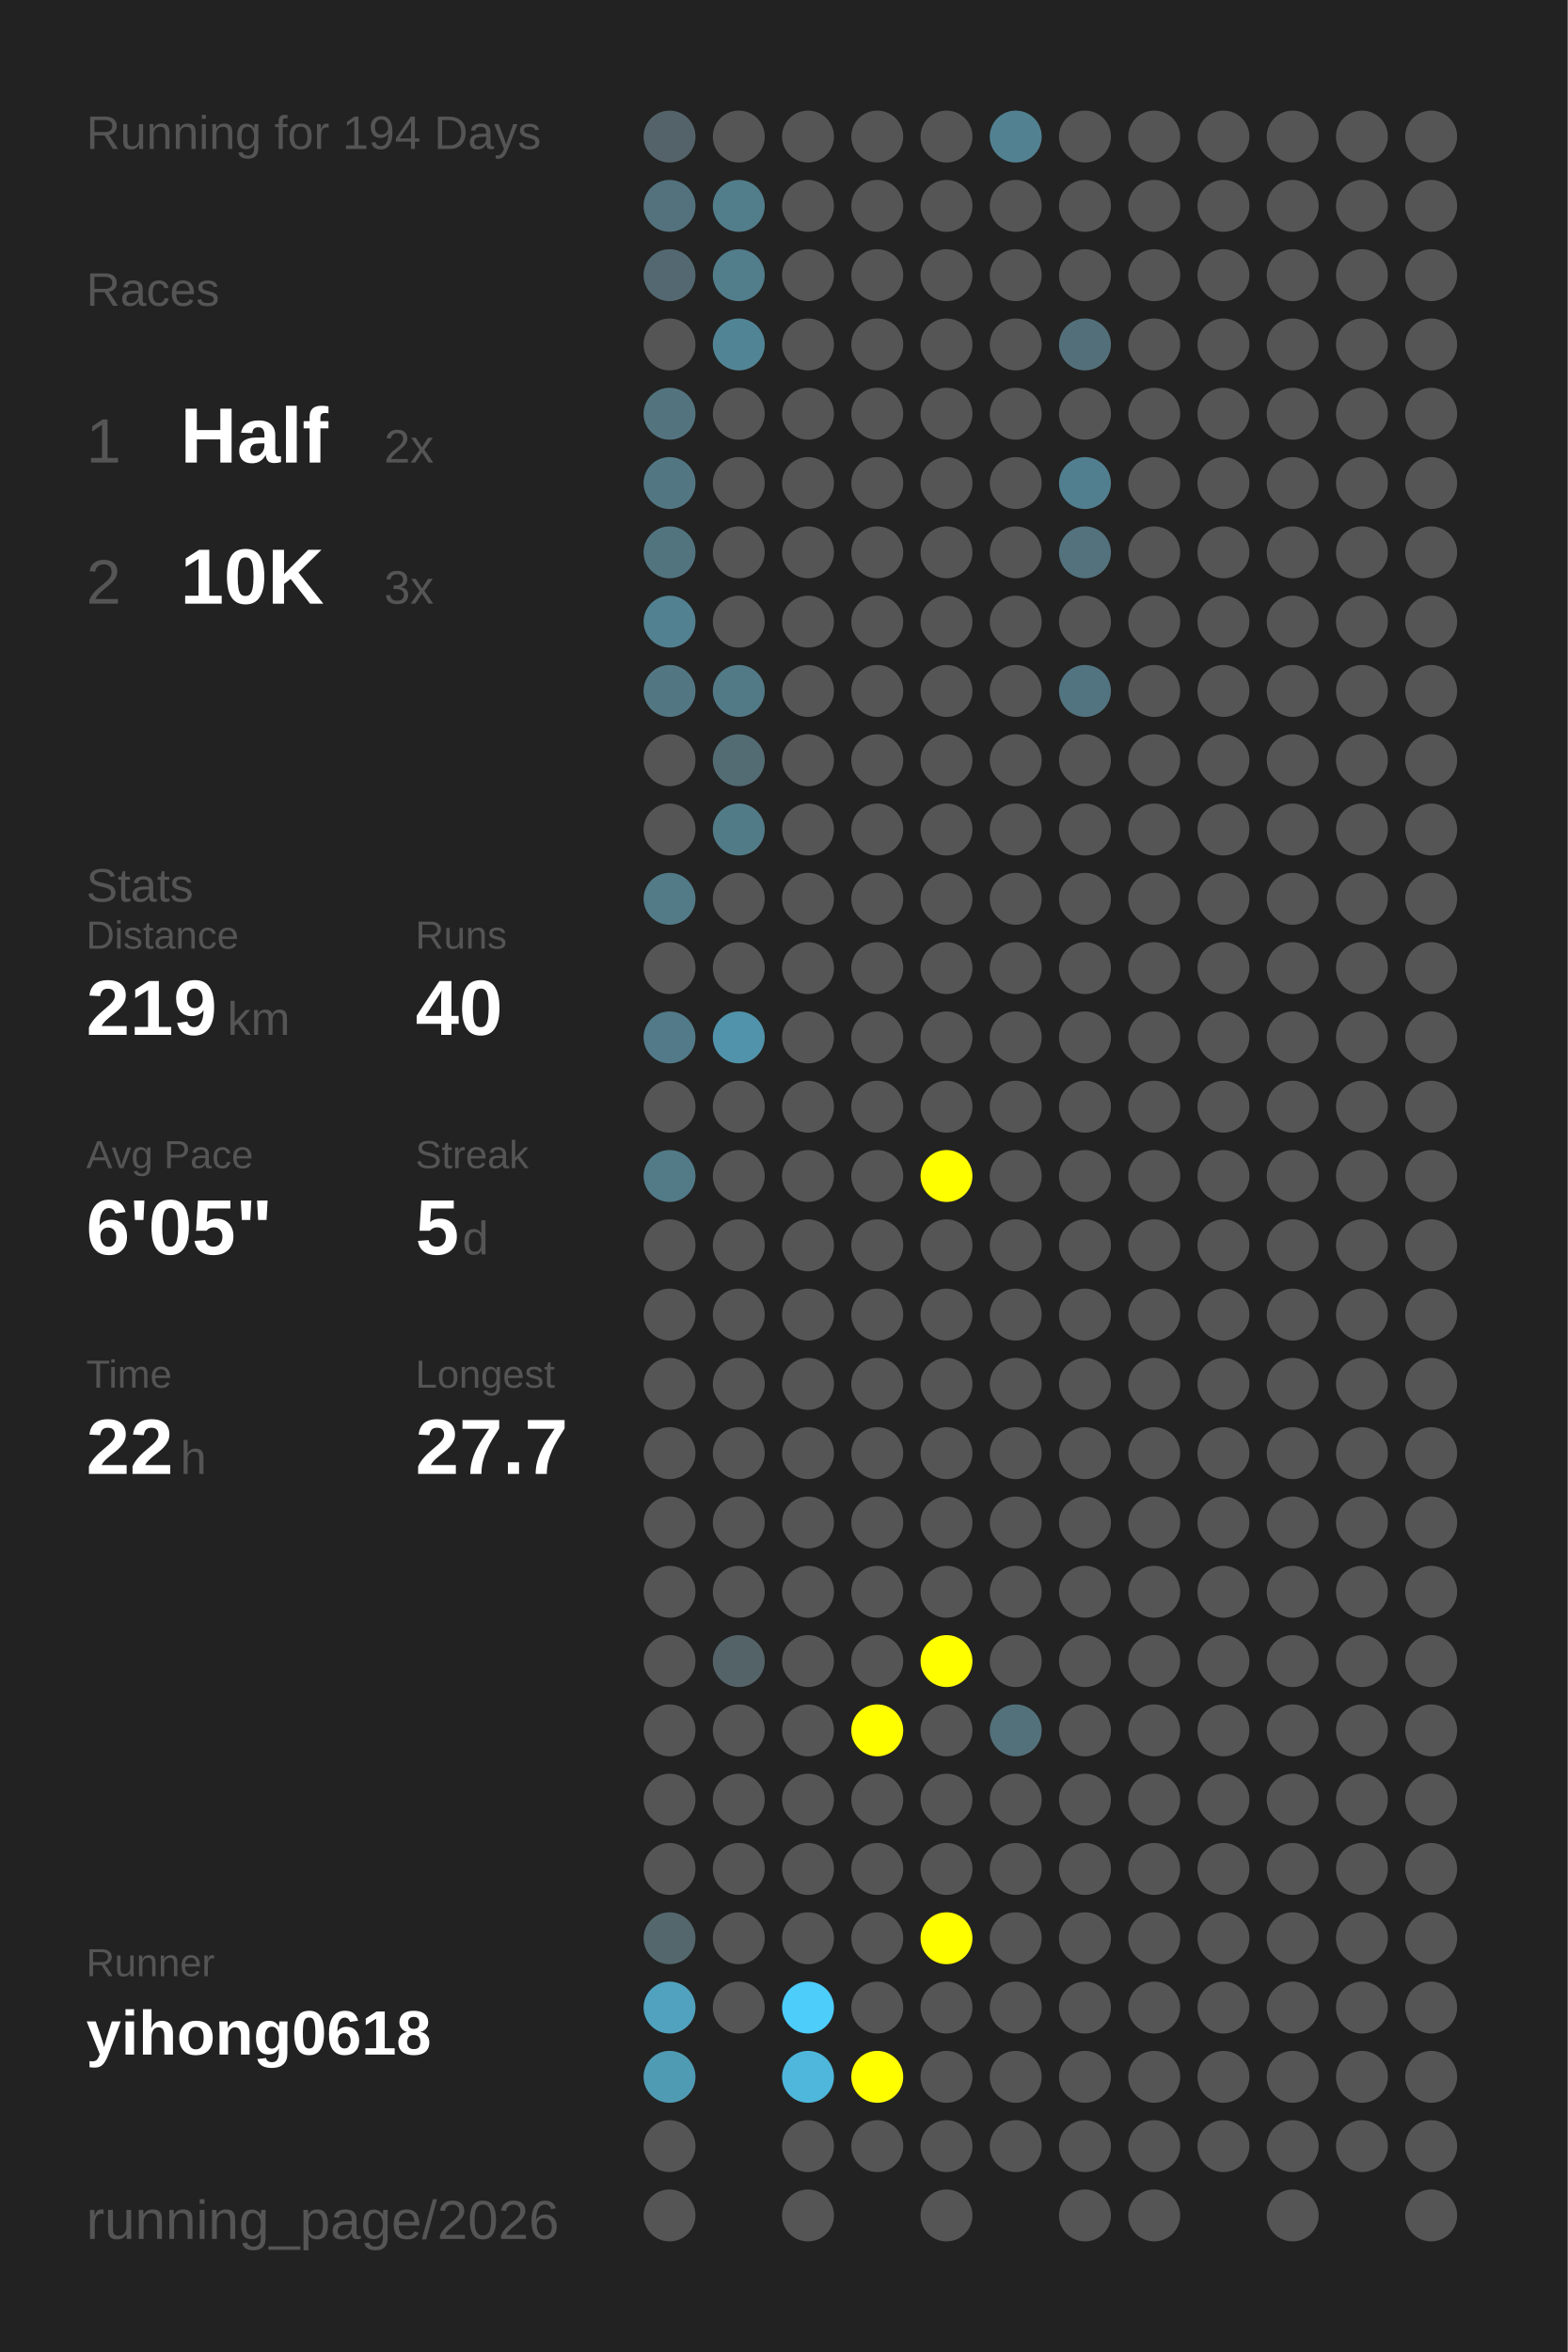
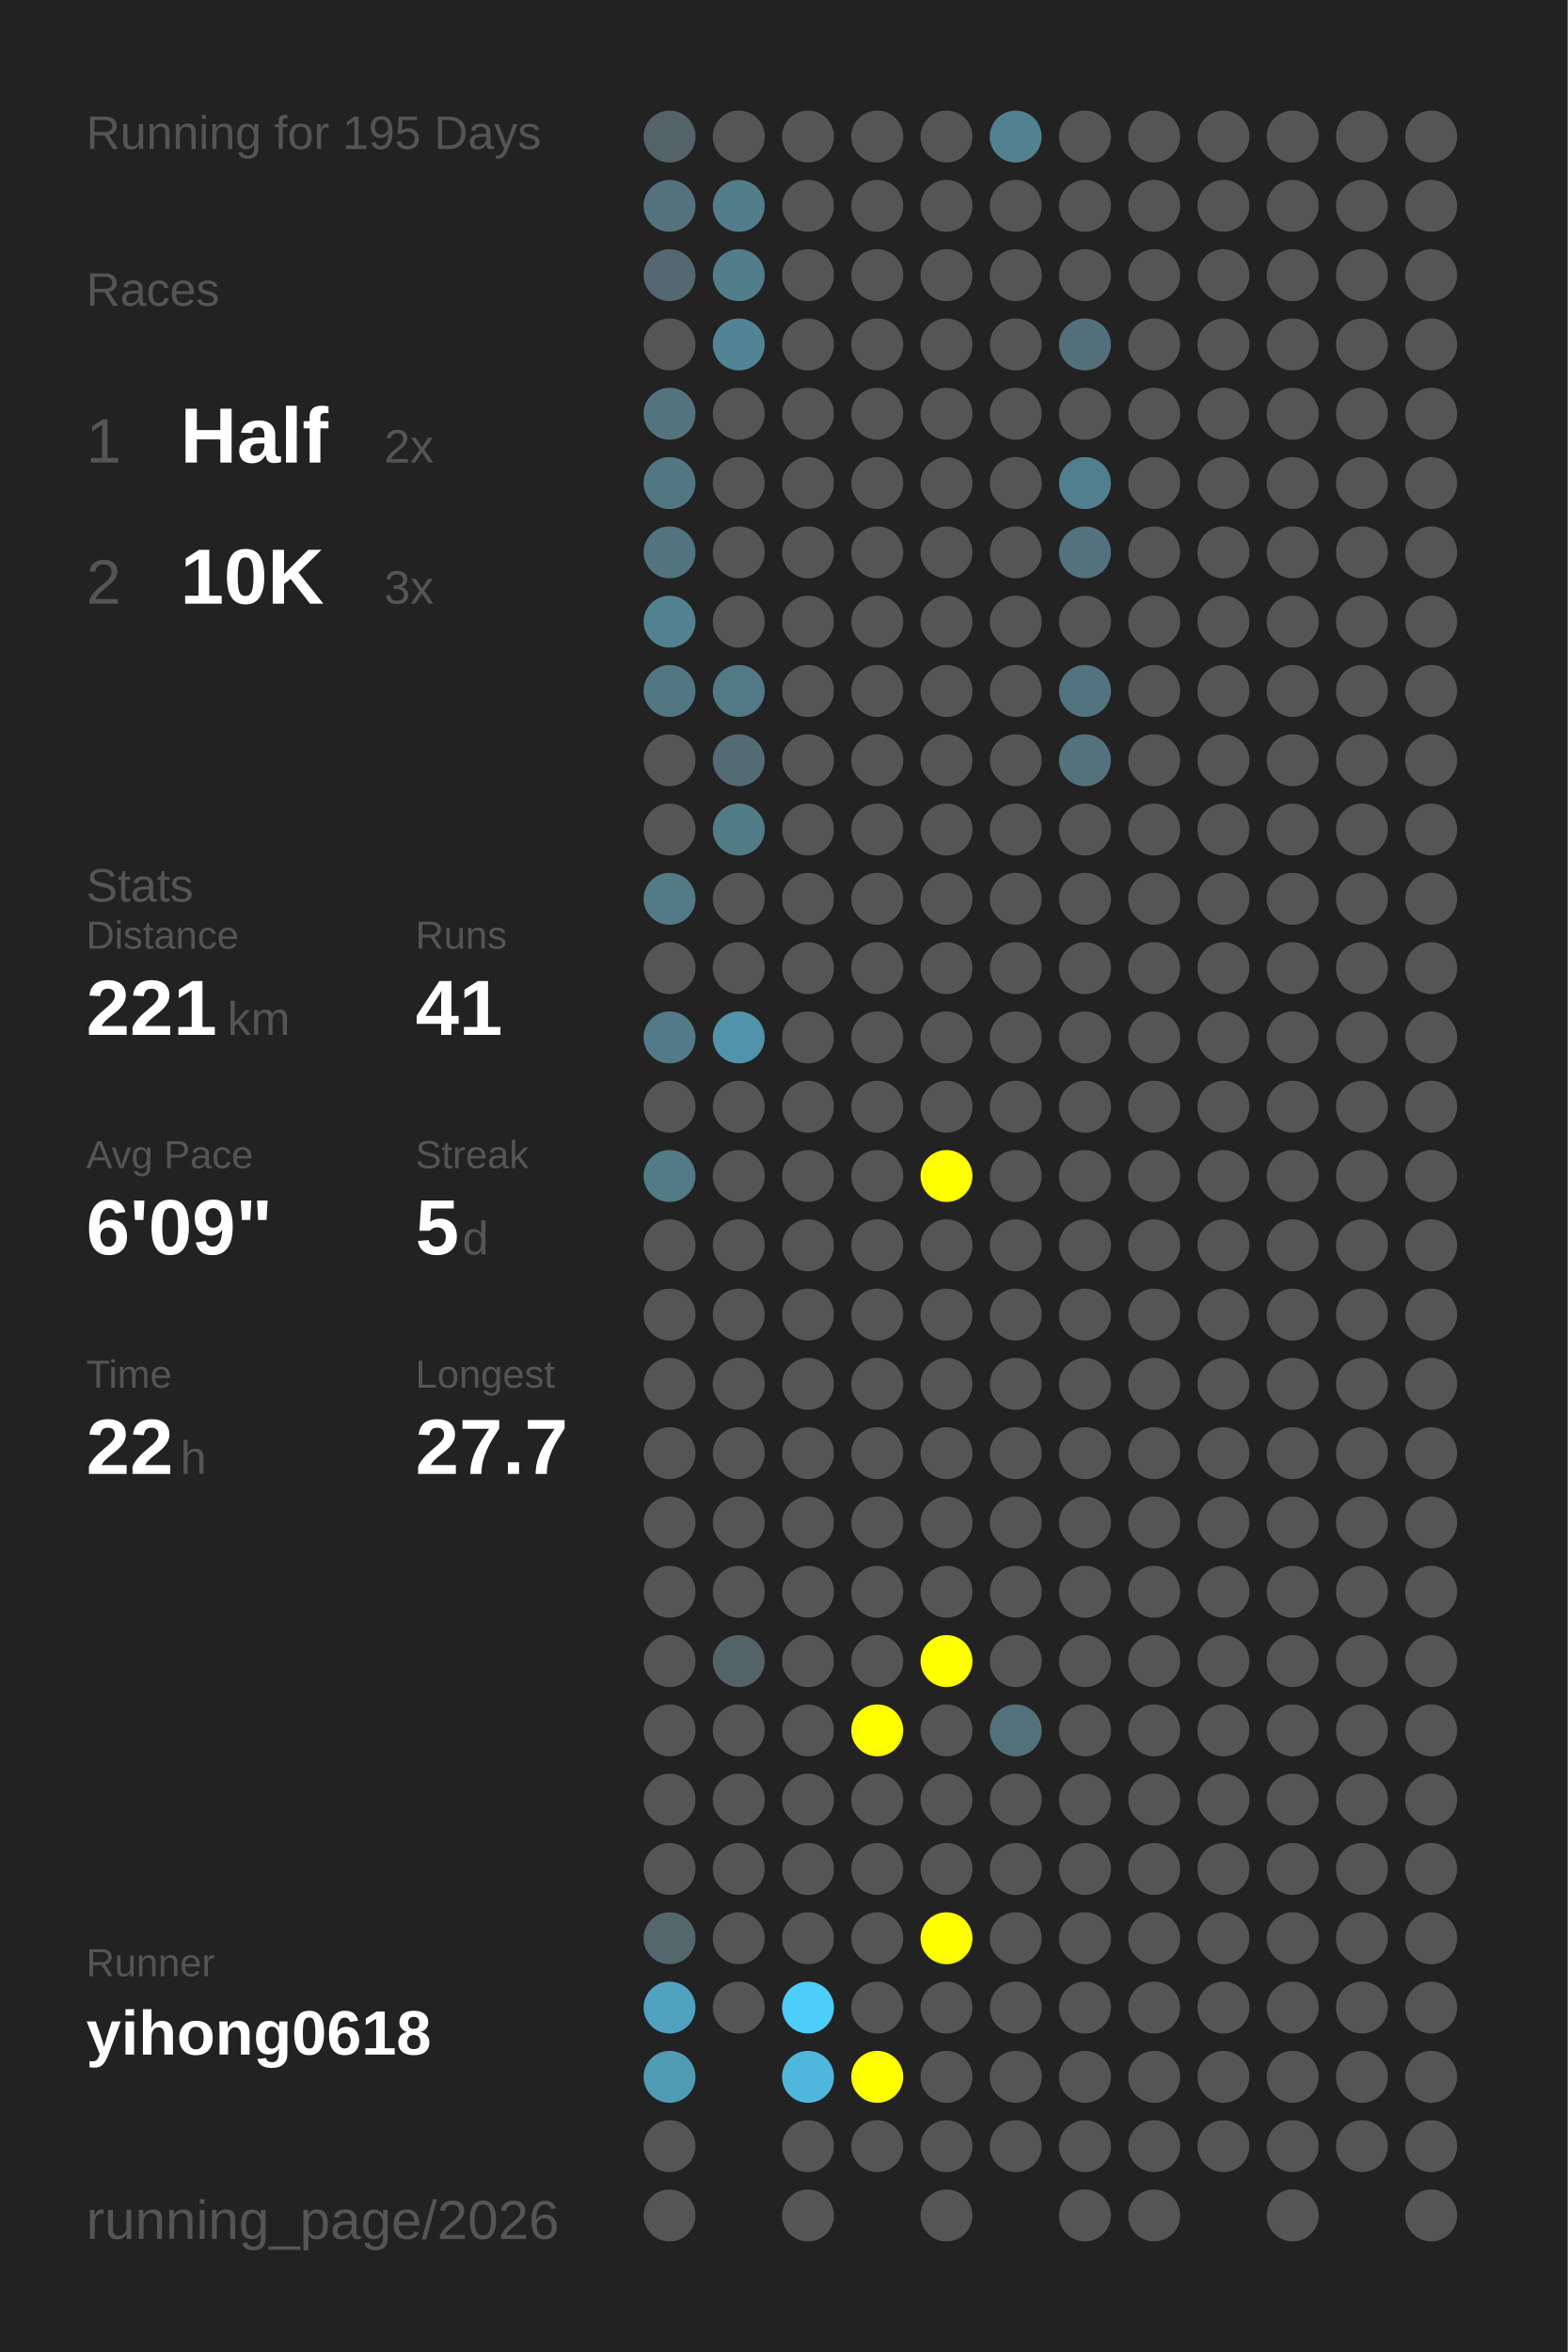
<svg xmlns="http://www.w3.org/2000/svg" baseProfile="full" height="300mm" version="1.1" viewBox="0,0,200,300" width="200mm">
  <defs />
  <rect fill="#222222" height="300" width="200" x="0" y="0" />
-   <text fill="#555555" style="font-size:6px; font-family:Arial;" x="11" y="19">Running for 194 Days</text>
+   <text fill="#555555" style="font-size:6px; font-family:Arial;" x="11" y="19">Running for 195 Days</text>
  <text fill="#555555" style="font-size:6px; font-family:Arial;" x="11" y="39">Races</text>
  <text fill="#555555" style="font-size:8px; font-family:Arial;" x="11" y="59">1</text>
  <text fill="#FFFFFF" style="font-size:10px; font-family:Arial; font-weight:bold;" x="23" y="59">Half</text>
  <text fill="#555555" style="font-size:6px; font-family:Arial;" x="49" y="59">2x</text>
  <text fill="#555555" style="font-size:8px; font-family:Arial;" x="11" y="77">2</text>
  <text fill="#FFFFFF" style="font-size:10px; font-family:Arial; font-weight:bold;" x="23" y="77">10K</text>
  <text fill="#555555" style="font-size:6px; font-family:Arial;" x="49" y="77">3x</text>
  <text fill="#555555" style="font-size:6px; font-family:Arial;" x="11" y="115">Stats</text>
  <text fill="#555555" style="font-size:5px; font-family:Arial;" x="11" y="121">Distance</text>
-   <text fill="#FFFFFF" style="font-size:10px; font-family:Arial; font-weight:bold;" x="11" y="132">219</text>
+   <text fill="#FFFFFF" style="font-size:10px; font-family:Arial; font-weight:bold;" x="11" y="132">221</text>
  <text fill="#555555" style="font-size:6px; font-family:Arial;" x="29" y="132">km</text>
  <text fill="#555555" style="font-size:5px; font-family:Arial;" x="53" y="121">Runs</text>
-   <text fill="#FFFFFF" style="font-size:10px; font-family:Arial; font-weight:bold;" x="53" y="132">40</text>
+   <text fill="#FFFFFF" style="font-size:10px; font-family:Arial; font-weight:bold;" x="53" y="132">41</text>
  <text fill="#555555" style="font-size:5px; font-family:Arial;" x="11" y="149">Avg Pace</text>
-   <text fill="#FFFFFF" style="font-size:10px; font-family:Arial; font-weight:bold;" x="11" y="160">6'05"</text>
+   <text fill="#FFFFFF" style="font-size:10px; font-family:Arial; font-weight:bold;" x="11" y="160">6'09"</text>
  <text fill="#555555" style="font-size:5px; font-family:Arial;" x="53" y="149">Streak</text>
  <text fill="#FFFFFF" style="font-size:10px; font-family:Arial; font-weight:bold;" x="53" y="160">5</text>
  <text fill="#555555" style="font-size:6px; font-family:Arial;" x="59" y="160">d</text>
  <text fill="#555555" style="font-size:5px; font-family:Arial;" x="11" y="177">Time</text>
  <text fill="#FFFFFF" style="font-size:10px; font-family:Arial; font-weight:bold;" x="11" y="188">22</text>
  <text fill="#555555" style="font-size:6px; font-family:Arial;" x="23" y="188">h</text>
  <text fill="#555555" style="font-size:5px; font-family:Arial;" x="53" y="177">Longest</text>
  <text fill="#FFFFFF" style="font-size:10px; font-family:Arial; font-weight:bold;" x="53" y="188">27.7</text>
  <text fill="#555555" style="font-size:5px; font-family:Arial;" x="11" y="252.065">Runner</text>
  <text fill="#FFFFFF" style="font-size:8px; font-family:Arial; font-weight:bold;" x="11" y="262.065">yihong0618</text>
  <text fill="#555555" style="font-size:7px; font-family:Arial;" x="11" y="285.581">running_page/2026</text>
  <circle cx="85.417" cy="17.419" fill="#546369" r="3.312" />
  <circle cx="85.417" cy="26.258" fill="#53727d" r="3.312" />
  <circle cx="85.417" cy="35.097" fill="#536870" r="3.312" />
  <circle cx="85.417" cy="43.935" fill="#555555" r="3.312" />
  <circle cx="85.417" cy="52.774" fill="#53747f" r="3.312" />
  <circle cx="85.417" cy="61.613" fill="#527783" r="3.312" />
  <circle cx="85.417" cy="70.452" fill="#52747f" r="3.312" />
  <circle cx="85.417" cy="79.29" fill="#528191" r="3.312" />
  <circle cx="85.417" cy="88.129" fill="#527783" r="3.312" />
  <circle cx="85.417" cy="96.968" fill="#555555" r="3.312" />
  <circle cx="85.417" cy="105.806" fill="#555555" r="3.312" />
  <circle cx="85.417" cy="114.645" fill="#527a87" r="3.312" />
  <circle cx="85.417" cy="123.484" fill="#555555" r="3.312" />
  <circle cx="85.417" cy="132.323" fill="#527a88" r="3.312" />
  <circle cx="85.417" cy="141.161" fill="#555555" r="3.312" />
  <circle cx="85.417" cy="150" fill="#527a87" r="3.312" />
  <circle cx="85.417" cy="158.839" fill="#555555" r="3.312" />
  <circle cx="85.417" cy="167.677" fill="#555555" r="3.312" />
  <circle cx="85.417" cy="176.516" fill="#555555" r="3.312" />
  <circle cx="85.417" cy="185.355" fill="#555555" r="3.312" />
  <circle cx="85.417" cy="194.194" fill="#555555" r="3.312" />
  <circle cx="85.417" cy="203.032" fill="#555555" r="3.312" />
  <circle cx="85.417" cy="211.871" fill="#555555" r="3.312" />
  <circle cx="85.417" cy="220.71" fill="#555555" r="3.312" />
  <circle cx="85.417" cy="229.548" fill="#555555" r="3.312" />
  <circle cx="85.417" cy="238.387" fill="#555555" r="3.312" />
  <circle cx="85.417" cy="247.226" fill="#53676d" r="3.312" />
  <circle cx="85.417" cy="256.065" fill="#50a2be" r="3.312" />
  <circle cx="85.417" cy="264.903" fill="#509bb4" r="3.312" />
  <circle cx="85.417" cy="273.742" fill="#555555" r="3.312" />
  <circle cx="85.417" cy="282.581" fill="#555555" r="3.312" />
  <circle cx="94.25" cy="17.419" fill="#555555" r="3.312" />
  <circle cx="94.25" cy="26.258" fill="#527d8b" r="3.312" />
  <circle cx="94.25" cy="35.097" fill="#527d8b" r="3.312" />
  <circle cx="94.25" cy="43.935" fill="#518596" r="3.312" />
  <circle cx="94.25" cy="52.774" fill="#555555" r="3.312" />
  <circle cx="94.25" cy="61.613" fill="#555555" r="3.312" />
  <circle cx="94.25" cy="70.452" fill="#555555" r="3.312" />
  <circle cx="94.25" cy="79.29" fill="#555555" r="3.312" />
  <circle cx="94.25" cy="88.129" fill="#527986" r="3.312" />
  <circle cx="94.25" cy="96.968" fill="#536b73" r="3.312" />
  <circle cx="94.25" cy="105.806" fill="#527b88" r="3.312" />
  <circle cx="94.25" cy="114.645" fill="#555555" r="3.312" />
  <circle cx="94.25" cy="123.484" fill="#555555" r="3.312" />
  <circle cx="94.25" cy="132.323" fill="#5093aa" r="3.312" />
  <circle cx="94.25" cy="141.161" fill="#555555" r="3.312" />
  <circle cx="94.25" cy="150" fill="#555555" r="3.312" />
  <circle cx="94.25" cy="158.839" fill="#555555" r="3.312" />
  <circle cx="94.25" cy="167.677" fill="#555555" r="3.312" />
  <circle cx="94.25" cy="176.516" fill="#555555" r="3.312" />
  <circle cx="94.25" cy="185.355" fill="#555555" r="3.312" />
  <circle cx="94.25" cy="194.194" fill="#555555" r="3.312" />
  <circle cx="94.25" cy="203.032" fill="#555555" r="3.312" />
  <circle cx="94.25" cy="211.871" fill="#546368" r="3.312" />
  <circle cx="94.25" cy="220.71" fill="#555555" r="3.312" />
  <circle cx="94.25" cy="229.548" fill="#555555" r="3.312" />
  <circle cx="94.25" cy="238.387" fill="#555555" r="3.312" />
  <circle cx="94.25" cy="247.226" fill="#555555" r="3.312" />
  <circle cx="94.25" cy="256.065" fill="#555555" r="3.312" />
  <circle cx="103.083" cy="17.419" fill="#555555" r="3.312" />
  <circle cx="103.083" cy="26.258" fill="#555555" r="3.312" />
  <circle cx="103.083" cy="35.097" fill="#555555" r="3.312" />
  <circle cx="103.083" cy="43.935" fill="#555555" r="3.312" />
  <circle cx="103.083" cy="52.774" fill="#555555" r="3.312" />
  <circle cx="103.083" cy="61.613" fill="#555555" r="3.312" />
  <circle cx="103.083" cy="70.452" fill="#555555" r="3.312" />
  <circle cx="103.083" cy="79.29" fill="#555555" r="3.312" />
  <circle cx="103.083" cy="88.129" fill="#555555" r="3.312" />
  <circle cx="103.083" cy="96.968" fill="#555555" r="3.312" />
  <circle cx="103.083" cy="105.806" fill="#555555" r="3.312" />
  <circle cx="103.083" cy="114.645" fill="#555555" r="3.312" />
  <circle cx="103.083" cy="123.484" fill="#555555" r="3.312" />
  <circle cx="103.083" cy="132.323" fill="#555555" r="3.312" />
  <circle cx="103.083" cy="141.161" fill="#555555" r="3.312" />
  <circle cx="103.083" cy="150" fill="#555555" r="3.312" />
  <circle cx="103.083" cy="158.839" fill="#555555" r="3.312" />
  <circle cx="103.083" cy="167.677" fill="#555555" r="3.312" />
  <circle cx="103.083" cy="176.516" fill="#555555" r="3.312" />
  <circle cx="103.083" cy="185.355" fill="#555555" r="3.312" />
  <circle cx="103.083" cy="194.194" fill="#555555" r="3.312" />
  <circle cx="103.083" cy="203.032" fill="#555555" r="3.312" />
  <circle cx="103.083" cy="211.871" fill="#555555" r="3.312" />
  <circle cx="103.083" cy="220.71" fill="#555555" r="3.312" />
  <circle cx="103.083" cy="229.548" fill="#555555" r="3.312" />
  <circle cx="103.083" cy="238.387" fill="#555555" r="3.312" />
  <circle cx="103.083" cy="247.226" fill="#555555" r="3.312" />
  <circle cx="103.083" cy="256.065" fill="#4dcdf9" r="3.312" />
  <circle cx="103.083" cy="264.903" fill="#4eb7db" r="3.312" />
  <circle cx="103.083" cy="273.742" fill="#555555" r="3.312" />
  <circle cx="103.083" cy="282.581" fill="#555555" r="3.312" />
  <circle cx="111.917" cy="17.419" fill="#555555" r="3.312" />
  <circle cx="111.917" cy="26.258" fill="#555555" r="3.312" />
  <circle cx="111.917" cy="35.097" fill="#555555" r="3.312" />
  <circle cx="111.917" cy="43.935" fill="#555555" r="3.312" />
  <circle cx="111.917" cy="52.774" fill="#555555" r="3.312" />
  <circle cx="111.917" cy="61.613" fill="#555555" r="3.312" />
  <circle cx="111.917" cy="70.452" fill="#555555" r="3.312" />
  <circle cx="111.917" cy="79.29" fill="#555555" r="3.312" />
  <circle cx="111.917" cy="88.129" fill="#555555" r="3.312" />
  <circle cx="111.917" cy="96.968" fill="#555555" r="3.312" />
  <circle cx="111.917" cy="105.806" fill="#555555" r="3.312" />
  <circle cx="111.917" cy="114.645" fill="#555555" r="3.312" />
  <circle cx="111.917" cy="123.484" fill="#555555" r="3.312" />
  <circle cx="111.917" cy="132.323" fill="#555555" r="3.312" />
  <circle cx="111.917" cy="141.161" fill="#555555" r="3.312" />
  <circle cx="111.917" cy="150" fill="#555555" r="3.312" />
  <circle cx="111.917" cy="158.839" fill="#555555" r="3.312" />
  <circle cx="111.917" cy="167.677" fill="#555555" r="3.312" />
  <circle cx="111.917" cy="176.516" fill="#555555" r="3.312" />
  <circle cx="111.917" cy="185.355" fill="#555555" r="3.312" />
  <circle cx="111.917" cy="194.194" fill="#555555" r="3.312" />
  <circle cx="111.917" cy="203.032" fill="#555555" r="3.312" />
  <circle cx="111.917" cy="211.871" fill="#555555" r="3.312" />
  <circle cx="111.917" cy="220.71" fill="#FFFF00" r="3.312" />
  <circle cx="111.917" cy="229.548" fill="#555555" r="3.312" />
  <circle cx="111.917" cy="238.387" fill="#555555" r="3.312" />
  <circle cx="111.917" cy="247.226" fill="#555555" r="3.312" />
  <circle cx="111.917" cy="256.065" fill="#555555" r="3.312" />
  <circle cx="111.917" cy="264.903" fill="#FFFF00" r="3.312" />
  <circle cx="111.917" cy="273.742" fill="#555555" r="3.312" />
  <circle cx="120.75" cy="17.419" fill="#555555" r="3.312" />
  <circle cx="120.75" cy="26.258" fill="#555555" r="3.312" />
  <circle cx="120.75" cy="35.097" fill="#555555" r="3.312" />
  <circle cx="120.75" cy="43.935" fill="#555555" r="3.312" />
  <circle cx="120.75" cy="52.774" fill="#555555" r="3.312" />
  <circle cx="120.75" cy="61.613" fill="#555555" r="3.312" />
  <circle cx="120.75" cy="70.452" fill="#555555" r="3.312" />
  <circle cx="120.75" cy="79.29" fill="#555555" r="3.312" />
  <circle cx="120.75" cy="88.129" fill="#555555" r="3.312" />
  <circle cx="120.75" cy="96.968" fill="#555555" r="3.312" />
  <circle cx="120.75" cy="105.806" fill="#555555" r="3.312" />
  <circle cx="120.75" cy="114.645" fill="#555555" r="3.312" />
  <circle cx="120.75" cy="123.484" fill="#555555" r="3.312" />
  <circle cx="120.75" cy="132.323" fill="#555555" r="3.312" />
  <circle cx="120.75" cy="141.161" fill="#555555" r="3.312" />
  <circle cx="120.75" cy="150" fill="#FFFF00" r="3.312" />
  <circle cx="120.75" cy="158.839" fill="#555555" r="3.312" />
  <circle cx="120.75" cy="167.677" fill="#555555" r="3.312" />
  <circle cx="120.75" cy="176.516" fill="#555555" r="3.312" />
  <circle cx="120.75" cy="185.355" fill="#555555" r="3.312" />
  <circle cx="120.75" cy="194.194" fill="#555555" r="3.312" />
  <circle cx="120.75" cy="203.032" fill="#555555" r="3.312" />
  <circle cx="120.75" cy="211.871" fill="#FFFF00" r="3.312" />
  <circle cx="120.75" cy="220.71" fill="#555555" r="3.312" />
  <circle cx="120.75" cy="229.548" fill="#555555" r="3.312" />
  <circle cx="120.75" cy="238.387" fill="#555555" r="3.312" />
  <circle cx="120.75" cy="247.226" fill="#FFFF00" r="3.312" />
  <circle cx="120.75" cy="256.065" fill="#555555" r="3.312" />
  <circle cx="120.75" cy="264.903" fill="#555555" r="3.312" />
  <circle cx="120.75" cy="273.742" fill="#555555" r="3.312" />
  <circle cx="120.75" cy="282.581" fill="#555555" r="3.312" />
  <circle cx="129.583" cy="17.419" fill="#528292" r="3.312" />
  <circle cx="129.583" cy="26.258" fill="#555555" r="3.312" />
  <circle cx="129.583" cy="35.097" fill="#555555" r="3.312" />
  <circle cx="129.583" cy="43.935" fill="#555555" r="3.312" />
  <circle cx="129.583" cy="52.774" fill="#555555" r="3.312" />
  <circle cx="129.583" cy="61.613" fill="#555555" r="3.312" />
  <circle cx="129.583" cy="70.452" fill="#555555" r="3.312" />
  <circle cx="129.583" cy="79.29" fill="#555555" r="3.312" />
  <circle cx="129.583" cy="88.129" fill="#555555" r="3.312" />
  <circle cx="129.583" cy="96.968" fill="#555555" r="3.312" />
  <circle cx="129.583" cy="105.806" fill="#555555" r="3.312" />
  <circle cx="129.583" cy="114.645" fill="#555555" r="3.312" />
  <circle cx="129.583" cy="123.484" fill="#555555" r="3.312" />
  <circle cx="129.583" cy="132.323" fill="#555555" r="3.312" />
  <circle cx="129.583" cy="141.161" fill="#555555" r="3.312" />
  <circle cx="129.583" cy="150" fill="#555555" r="3.312" />
  <circle cx="129.583" cy="158.839" fill="#555555" r="3.312" />
  <circle cx="129.583" cy="167.677" fill="#555555" r="3.312" />
  <circle cx="129.583" cy="176.516" fill="#555555" r="3.312" />
  <circle cx="129.583" cy="185.355" fill="#555555" r="3.312" />
  <circle cx="129.583" cy="194.194" fill="#555555" r="3.312" />
  <circle cx="129.583" cy="203.032" fill="#555555" r="3.312" />
  <circle cx="129.583" cy="211.871" fill="#555555" r="3.312" />
  <circle cx="129.583" cy="220.71" fill="#53717b" r="3.312" />
  <circle cx="129.583" cy="229.548" fill="#555555" r="3.312" />
  <circle cx="129.583" cy="238.387" fill="#555555" r="3.312" />
  <circle cx="129.583" cy="247.226" fill="#555555" r="3.312" />
  <circle cx="129.583" cy="256.065" fill="#555555" r="3.312" />
  <circle cx="129.583" cy="264.903" fill="#555555" r="3.312" />
  <circle cx="129.583" cy="273.742" fill="#555555" r="3.312" />
  <circle cx="138.417" cy="17.419" fill="#555555" r="3.312" />
  <circle cx="138.417" cy="26.258" fill="#555555" r="3.312" />
  <circle cx="138.417" cy="35.097" fill="#555555" r="3.312" />
  <circle cx="138.417" cy="43.935" fill="#53707a" r="3.312" />
  <circle cx="138.417" cy="52.774" fill="#555555" r="3.312" />
  <circle cx="138.417" cy="61.613" fill="#527f8f" r="3.312" />
  <circle cx="138.417" cy="70.452" fill="#53727d" r="3.312" />
  <circle cx="138.417" cy="79.29" fill="#555555" r="3.312" />
  <circle cx="138.417" cy="88.129" fill="#527480" r="3.312" />
-   <circle cx="138.417" cy="96.968" fill="#555555" r="3.312" />
+   <circle cx="138.417" cy="96.968" fill="#53727c" r="3.312" />
  <circle cx="138.417" cy="105.806" fill="#555555" r="3.312" />
  <circle cx="138.417" cy="114.645" fill="#555555" r="3.312" />
  <circle cx="138.417" cy="123.484" fill="#555555" r="3.312" />
  <circle cx="138.417" cy="132.323" fill="#555555" r="3.312" />
  <circle cx="138.417" cy="141.161" fill="#555555" r="3.312" />
  <circle cx="138.417" cy="150" fill="#555555" r="3.312" />
  <circle cx="138.417" cy="158.839" fill="#555555" r="3.312" />
  <circle cx="138.417" cy="167.677" fill="#555555" r="3.312" />
  <circle cx="138.417" cy="176.516" fill="#555555" r="3.312" />
  <circle cx="138.417" cy="185.355" fill="#555555" r="3.312" />
  <circle cx="138.417" cy="194.194" fill="#555555" r="3.312" />
  <circle cx="138.417" cy="203.032" fill="#555555" r="3.312" />
  <circle cx="138.417" cy="211.871" fill="#555555" r="3.312" />
  <circle cx="138.417" cy="220.71" fill="#555555" r="3.312" />
  <circle cx="138.417" cy="229.548" fill="#555555" r="3.312" />
  <circle cx="138.417" cy="238.387" fill="#555555" r="3.312" />
  <circle cx="138.417" cy="247.226" fill="#555555" r="3.312" />
  <circle cx="138.417" cy="256.065" fill="#555555" r="3.312" />
  <circle cx="138.417" cy="264.903" fill="#555555" r="3.312" />
  <circle cx="138.417" cy="273.742" fill="#555555" r="3.312" />
  <circle cx="138.417" cy="282.581" fill="#555555" r="3.312" />
  <circle cx="147.25" cy="17.419" fill="#555555" r="3.312" />
  <circle cx="147.25" cy="26.258" fill="#555555" r="3.312" />
  <circle cx="147.25" cy="35.097" fill="#555555" r="3.312" />
  <circle cx="147.25" cy="43.935" fill="#555555" r="3.312" />
  <circle cx="147.25" cy="52.774" fill="#555555" r="3.312" />
  <circle cx="147.25" cy="61.613" fill="#555555" r="3.312" />
  <circle cx="147.25" cy="70.452" fill="#555555" r="3.312" />
  <circle cx="147.25" cy="79.29" fill="#555555" r="3.312" />
  <circle cx="147.25" cy="88.129" fill="#555555" r="3.312" />
  <circle cx="147.25" cy="96.968" fill="#555555" r="3.312" />
  <circle cx="147.25" cy="105.806" fill="#555555" r="3.312" />
  <circle cx="147.25" cy="114.645" fill="#555555" r="3.312" />
  <circle cx="147.25" cy="123.484" fill="#555555" r="3.312" />
  <circle cx="147.25" cy="132.323" fill="#555555" r="3.312" />
  <circle cx="147.25" cy="141.161" fill="#555555" r="3.312" />
  <circle cx="147.25" cy="150" fill="#555555" r="3.312" />
  <circle cx="147.25" cy="158.839" fill="#555555" r="3.312" />
  <circle cx="147.25" cy="167.677" fill="#555555" r="3.312" />
  <circle cx="147.25" cy="176.516" fill="#555555" r="3.312" />
  <circle cx="147.25" cy="185.355" fill="#555555" r="3.312" />
  <circle cx="147.25" cy="194.194" fill="#555555" r="3.312" />
  <circle cx="147.25" cy="203.032" fill="#555555" r="3.312" />
  <circle cx="147.25" cy="211.871" fill="#555555" r="3.312" />
  <circle cx="147.25" cy="220.71" fill="#555555" r="3.312" />
  <circle cx="147.25" cy="229.548" fill="#555555" r="3.312" />
  <circle cx="147.25" cy="238.387" fill="#555555" r="3.312" />
  <circle cx="147.25" cy="247.226" fill="#555555" r="3.312" />
  <circle cx="147.25" cy="256.065" fill="#555555" r="3.312" />
  <circle cx="147.25" cy="264.903" fill="#555555" r="3.312" />
  <circle cx="147.25" cy="273.742" fill="#555555" r="3.312" />
  <circle cx="147.25" cy="282.581" fill="#555555" r="3.312" />
  <circle cx="156.083" cy="17.419" fill="#555555" r="3.312" />
  <circle cx="156.083" cy="26.258" fill="#555555" r="3.312" />
  <circle cx="156.083" cy="35.097" fill="#555555" r="3.312" />
  <circle cx="156.083" cy="43.935" fill="#555555" r="3.312" />
  <circle cx="156.083" cy="52.774" fill="#555555" r="3.312" />
  <circle cx="156.083" cy="61.613" fill="#555555" r="3.312" />
  <circle cx="156.083" cy="70.452" fill="#555555" r="3.312" />
  <circle cx="156.083" cy="79.29" fill="#555555" r="3.312" />
  <circle cx="156.083" cy="88.129" fill="#555555" r="3.312" />
  <circle cx="156.083" cy="96.968" fill="#555555" r="3.312" />
  <circle cx="156.083" cy="105.806" fill="#555555" r="3.312" />
  <circle cx="156.083" cy="114.645" fill="#555555" r="3.312" />
  <circle cx="156.083" cy="123.484" fill="#555555" r="3.312" />
  <circle cx="156.083" cy="132.323" fill="#555555" r="3.312" />
  <circle cx="156.083" cy="141.161" fill="#555555" r="3.312" />
  <circle cx="156.083" cy="150" fill="#555555" r="3.312" />
  <circle cx="156.083" cy="158.839" fill="#555555" r="3.312" />
  <circle cx="156.083" cy="167.677" fill="#555555" r="3.312" />
  <circle cx="156.083" cy="176.516" fill="#555555" r="3.312" />
  <circle cx="156.083" cy="185.355" fill="#555555" r="3.312" />
  <circle cx="156.083" cy="194.194" fill="#555555" r="3.312" />
  <circle cx="156.083" cy="203.032" fill="#555555" r="3.312" />
  <circle cx="156.083" cy="211.871" fill="#555555" r="3.312" />
  <circle cx="156.083" cy="220.71" fill="#555555" r="3.312" />
  <circle cx="156.083" cy="229.548" fill="#555555" r="3.312" />
  <circle cx="156.083" cy="238.387" fill="#555555" r="3.312" />
  <circle cx="156.083" cy="247.226" fill="#555555" r="3.312" />
  <circle cx="156.083" cy="256.065" fill="#555555" r="3.312" />
  <circle cx="156.083" cy="264.903" fill="#555555" r="3.312" />
  <circle cx="156.083" cy="273.742" fill="#555555" r="3.312" />
  <circle cx="164.917" cy="17.419" fill="#555555" r="3.312" />
  <circle cx="164.917" cy="26.258" fill="#555555" r="3.312" />
  <circle cx="164.917" cy="35.097" fill="#555555" r="3.312" />
  <circle cx="164.917" cy="43.935" fill="#555555" r="3.312" />
  <circle cx="164.917" cy="52.774" fill="#555555" r="3.312" />
  <circle cx="164.917" cy="61.613" fill="#555555" r="3.312" />
  <circle cx="164.917" cy="70.452" fill="#555555" r="3.312" />
  <circle cx="164.917" cy="79.29" fill="#555555" r="3.312" />
  <circle cx="164.917" cy="88.129" fill="#555555" r="3.312" />
  <circle cx="164.917" cy="96.968" fill="#555555" r="3.312" />
  <circle cx="164.917" cy="105.806" fill="#555555" r="3.312" />
  <circle cx="164.917" cy="114.645" fill="#555555" r="3.312" />
  <circle cx="164.917" cy="123.484" fill="#555555" r="3.312" />
  <circle cx="164.917" cy="132.323" fill="#555555" r="3.312" />
  <circle cx="164.917" cy="141.161" fill="#555555" r="3.312" />
  <circle cx="164.917" cy="150" fill="#555555" r="3.312" />
  <circle cx="164.917" cy="158.839" fill="#555555" r="3.312" />
  <circle cx="164.917" cy="167.677" fill="#555555" r="3.312" />
  <circle cx="164.917" cy="176.516" fill="#555555" r="3.312" />
  <circle cx="164.917" cy="185.355" fill="#555555" r="3.312" />
  <circle cx="164.917" cy="194.194" fill="#555555" r="3.312" />
  <circle cx="164.917" cy="203.032" fill="#555555" r="3.312" />
  <circle cx="164.917" cy="211.871" fill="#555555" r="3.312" />
  <circle cx="164.917" cy="220.71" fill="#555555" r="3.312" />
  <circle cx="164.917" cy="229.548" fill="#555555" r="3.312" />
  <circle cx="164.917" cy="238.387" fill="#555555" r="3.312" />
  <circle cx="164.917" cy="247.226" fill="#555555" r="3.312" />
  <circle cx="164.917" cy="256.065" fill="#555555" r="3.312" />
  <circle cx="164.917" cy="264.903" fill="#555555" r="3.312" />
  <circle cx="164.917" cy="273.742" fill="#555555" r="3.312" />
  <circle cx="164.917" cy="282.581" fill="#555555" r="3.312" />
  <circle cx="173.75" cy="17.419" fill="#555555" r="3.312" />
  <circle cx="173.75" cy="26.258" fill="#555555" r="3.312" />
  <circle cx="173.75" cy="35.097" fill="#555555" r="3.312" />
  <circle cx="173.75" cy="43.935" fill="#555555" r="3.312" />
  <circle cx="173.75" cy="52.774" fill="#555555" r="3.312" />
  <circle cx="173.75" cy="61.613" fill="#555555" r="3.312" />
  <circle cx="173.75" cy="70.452" fill="#555555" r="3.312" />
  <circle cx="173.75" cy="79.29" fill="#555555" r="3.312" />
  <circle cx="173.75" cy="88.129" fill="#555555" r="3.312" />
  <circle cx="173.75" cy="96.968" fill="#555555" r="3.312" />
  <circle cx="173.75" cy="105.806" fill="#555555" r="3.312" />
  <circle cx="173.75" cy="114.645" fill="#555555" r="3.312" />
  <circle cx="173.75" cy="123.484" fill="#555555" r="3.312" />
  <circle cx="173.75" cy="132.323" fill="#555555" r="3.312" />
  <circle cx="173.75" cy="141.161" fill="#555555" r="3.312" />
  <circle cx="173.75" cy="150" fill="#555555" r="3.312" />
  <circle cx="173.75" cy="158.839" fill="#555555" r="3.312" />
  <circle cx="173.75" cy="167.677" fill="#555555" r="3.312" />
  <circle cx="173.75" cy="176.516" fill="#555555" r="3.312" />
  <circle cx="173.75" cy="185.355" fill="#555555" r="3.312" />
  <circle cx="173.75" cy="194.194" fill="#555555" r="3.312" />
  <circle cx="173.75" cy="203.032" fill="#555555" r="3.312" />
  <circle cx="173.75" cy="211.871" fill="#555555" r="3.312" />
  <circle cx="173.75" cy="220.71" fill="#555555" r="3.312" />
  <circle cx="173.75" cy="229.548" fill="#555555" r="3.312" />
  <circle cx="173.75" cy="238.387" fill="#555555" r="3.312" />
  <circle cx="173.75" cy="247.226" fill="#555555" r="3.312" />
  <circle cx="173.75" cy="256.065" fill="#555555" r="3.312" />
  <circle cx="173.75" cy="264.903" fill="#555555" r="3.312" />
  <circle cx="173.75" cy="273.742" fill="#555555" r="3.312" />
  <circle cx="182.583" cy="17.419" fill="#555555" r="3.312" />
  <circle cx="182.583" cy="26.258" fill="#555555" r="3.312" />
  <circle cx="182.583" cy="35.097" fill="#555555" r="3.312" />
  <circle cx="182.583" cy="43.935" fill="#555555" r="3.312" />
  <circle cx="182.583" cy="52.774" fill="#555555" r="3.312" />
  <circle cx="182.583" cy="61.613" fill="#555555" r="3.312" />
  <circle cx="182.583" cy="70.452" fill="#555555" r="3.312" />
  <circle cx="182.583" cy="79.29" fill="#555555" r="3.312" />
  <circle cx="182.583" cy="88.129" fill="#555555" r="3.312" />
  <circle cx="182.583" cy="96.968" fill="#555555" r="3.312" />
  <circle cx="182.583" cy="105.806" fill="#555555" r="3.312" />
  <circle cx="182.583" cy="114.645" fill="#555555" r="3.312" />
  <circle cx="182.583" cy="123.484" fill="#555555" r="3.312" />
  <circle cx="182.583" cy="132.323" fill="#555555" r="3.312" />
  <circle cx="182.583" cy="141.161" fill="#555555" r="3.312" />
  <circle cx="182.583" cy="150" fill="#555555" r="3.312" />
  <circle cx="182.583" cy="158.839" fill="#555555" r="3.312" />
  <circle cx="182.583" cy="167.677" fill="#555555" r="3.312" />
  <circle cx="182.583" cy="176.516" fill="#555555" r="3.312" />
  <circle cx="182.583" cy="185.355" fill="#555555" r="3.312" />
  <circle cx="182.583" cy="194.194" fill="#555555" r="3.312" />
  <circle cx="182.583" cy="203.032" fill="#555555" r="3.312" />
  <circle cx="182.583" cy="211.871" fill="#555555" r="3.312" />
  <circle cx="182.583" cy="220.71" fill="#555555" r="3.312" />
  <circle cx="182.583" cy="229.548" fill="#555555" r="3.312" />
  <circle cx="182.583" cy="238.387" fill="#555555" r="3.312" />
  <circle cx="182.583" cy="247.226" fill="#555555" r="3.312" />
  <circle cx="182.583" cy="256.065" fill="#555555" r="3.312" />
  <circle cx="182.583" cy="264.903" fill="#555555" r="3.312" />
  <circle cx="182.583" cy="273.742" fill="#555555" r="3.312" />
  <circle cx="182.583" cy="282.581" fill="#555555" r="3.312" />
</svg>
